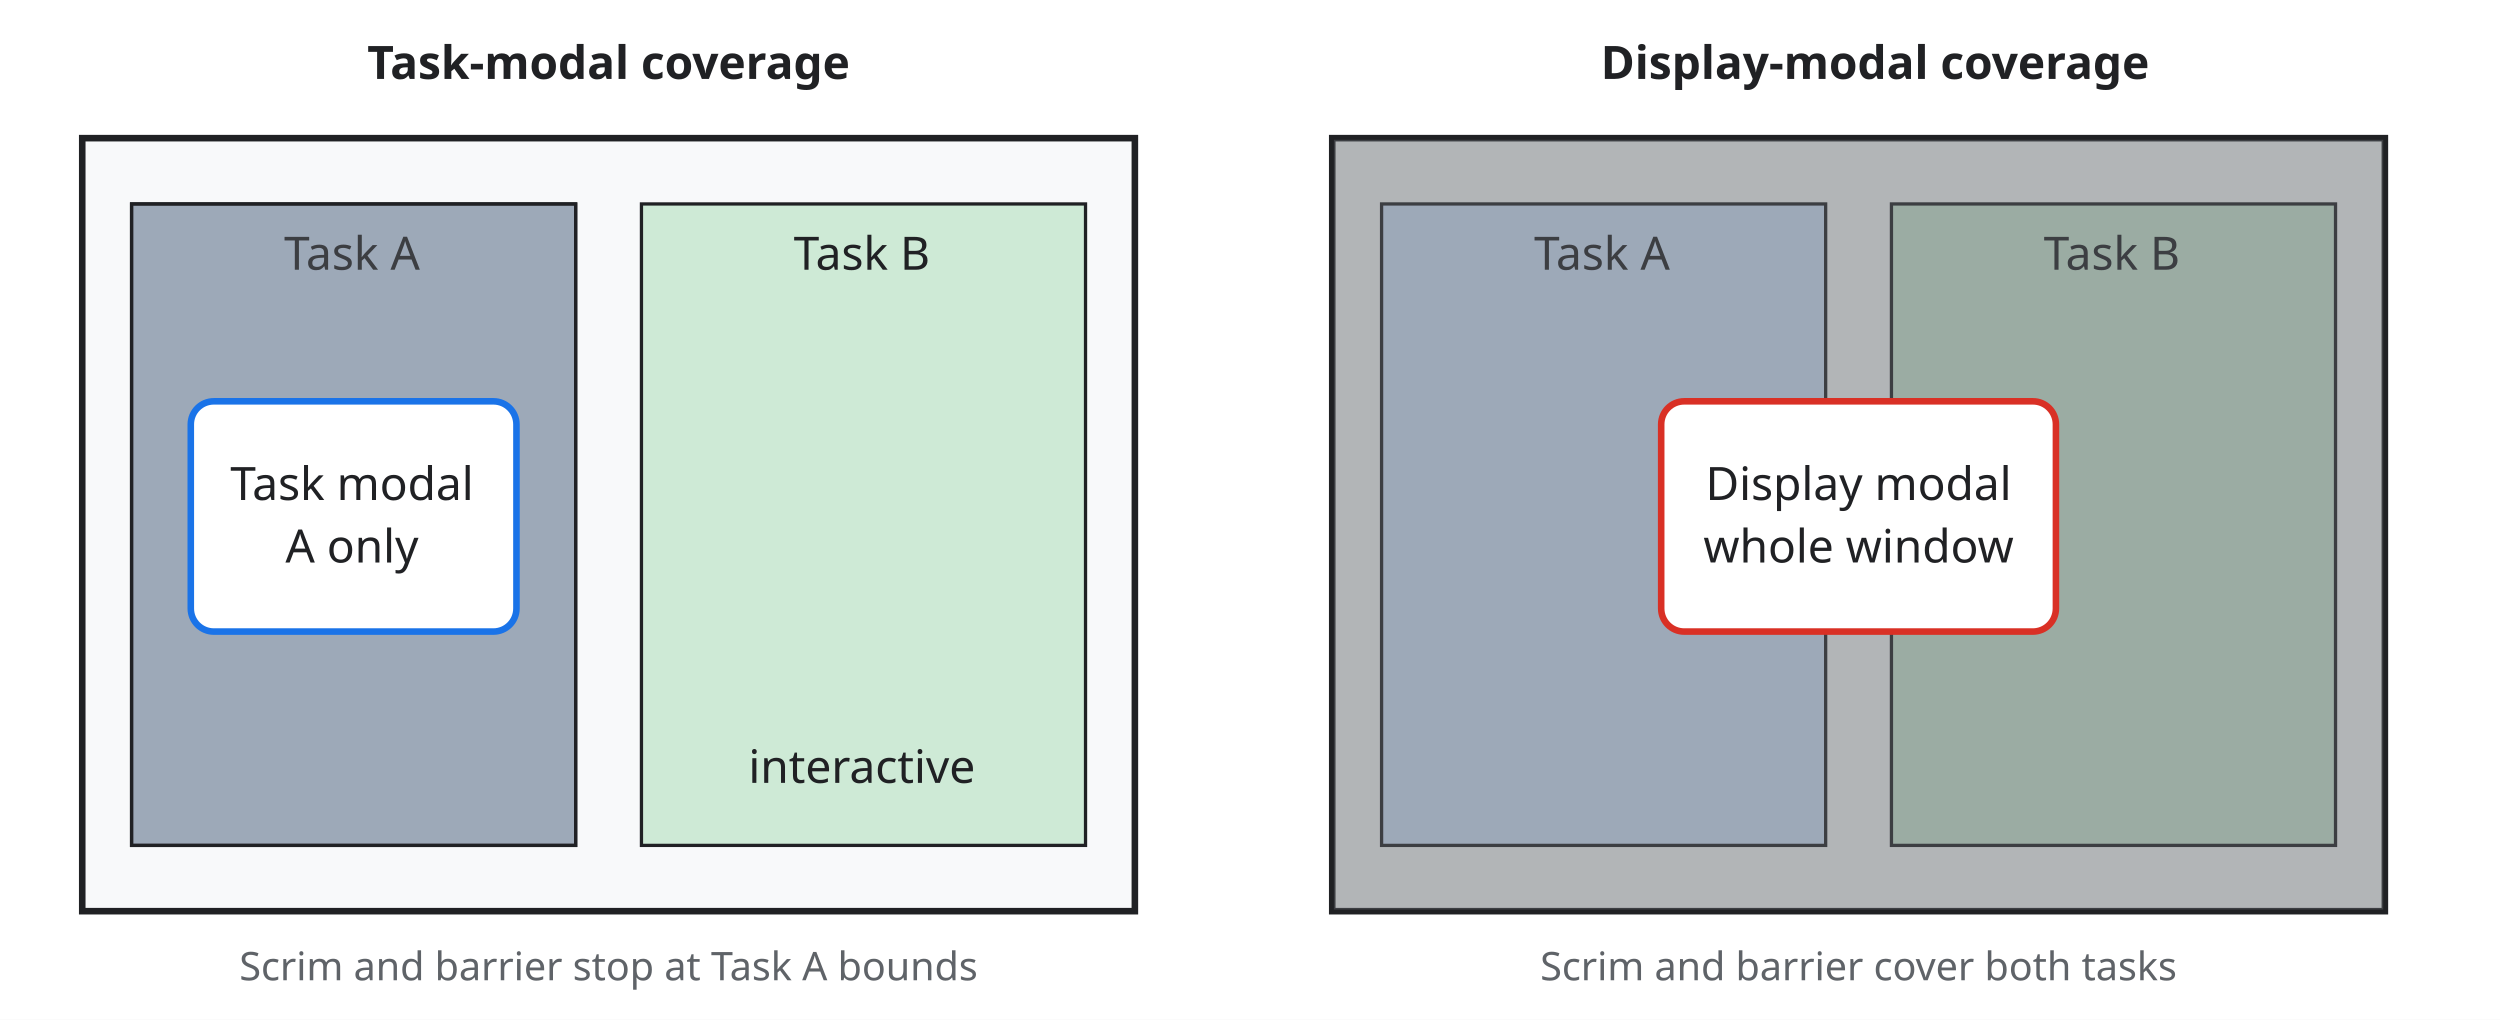
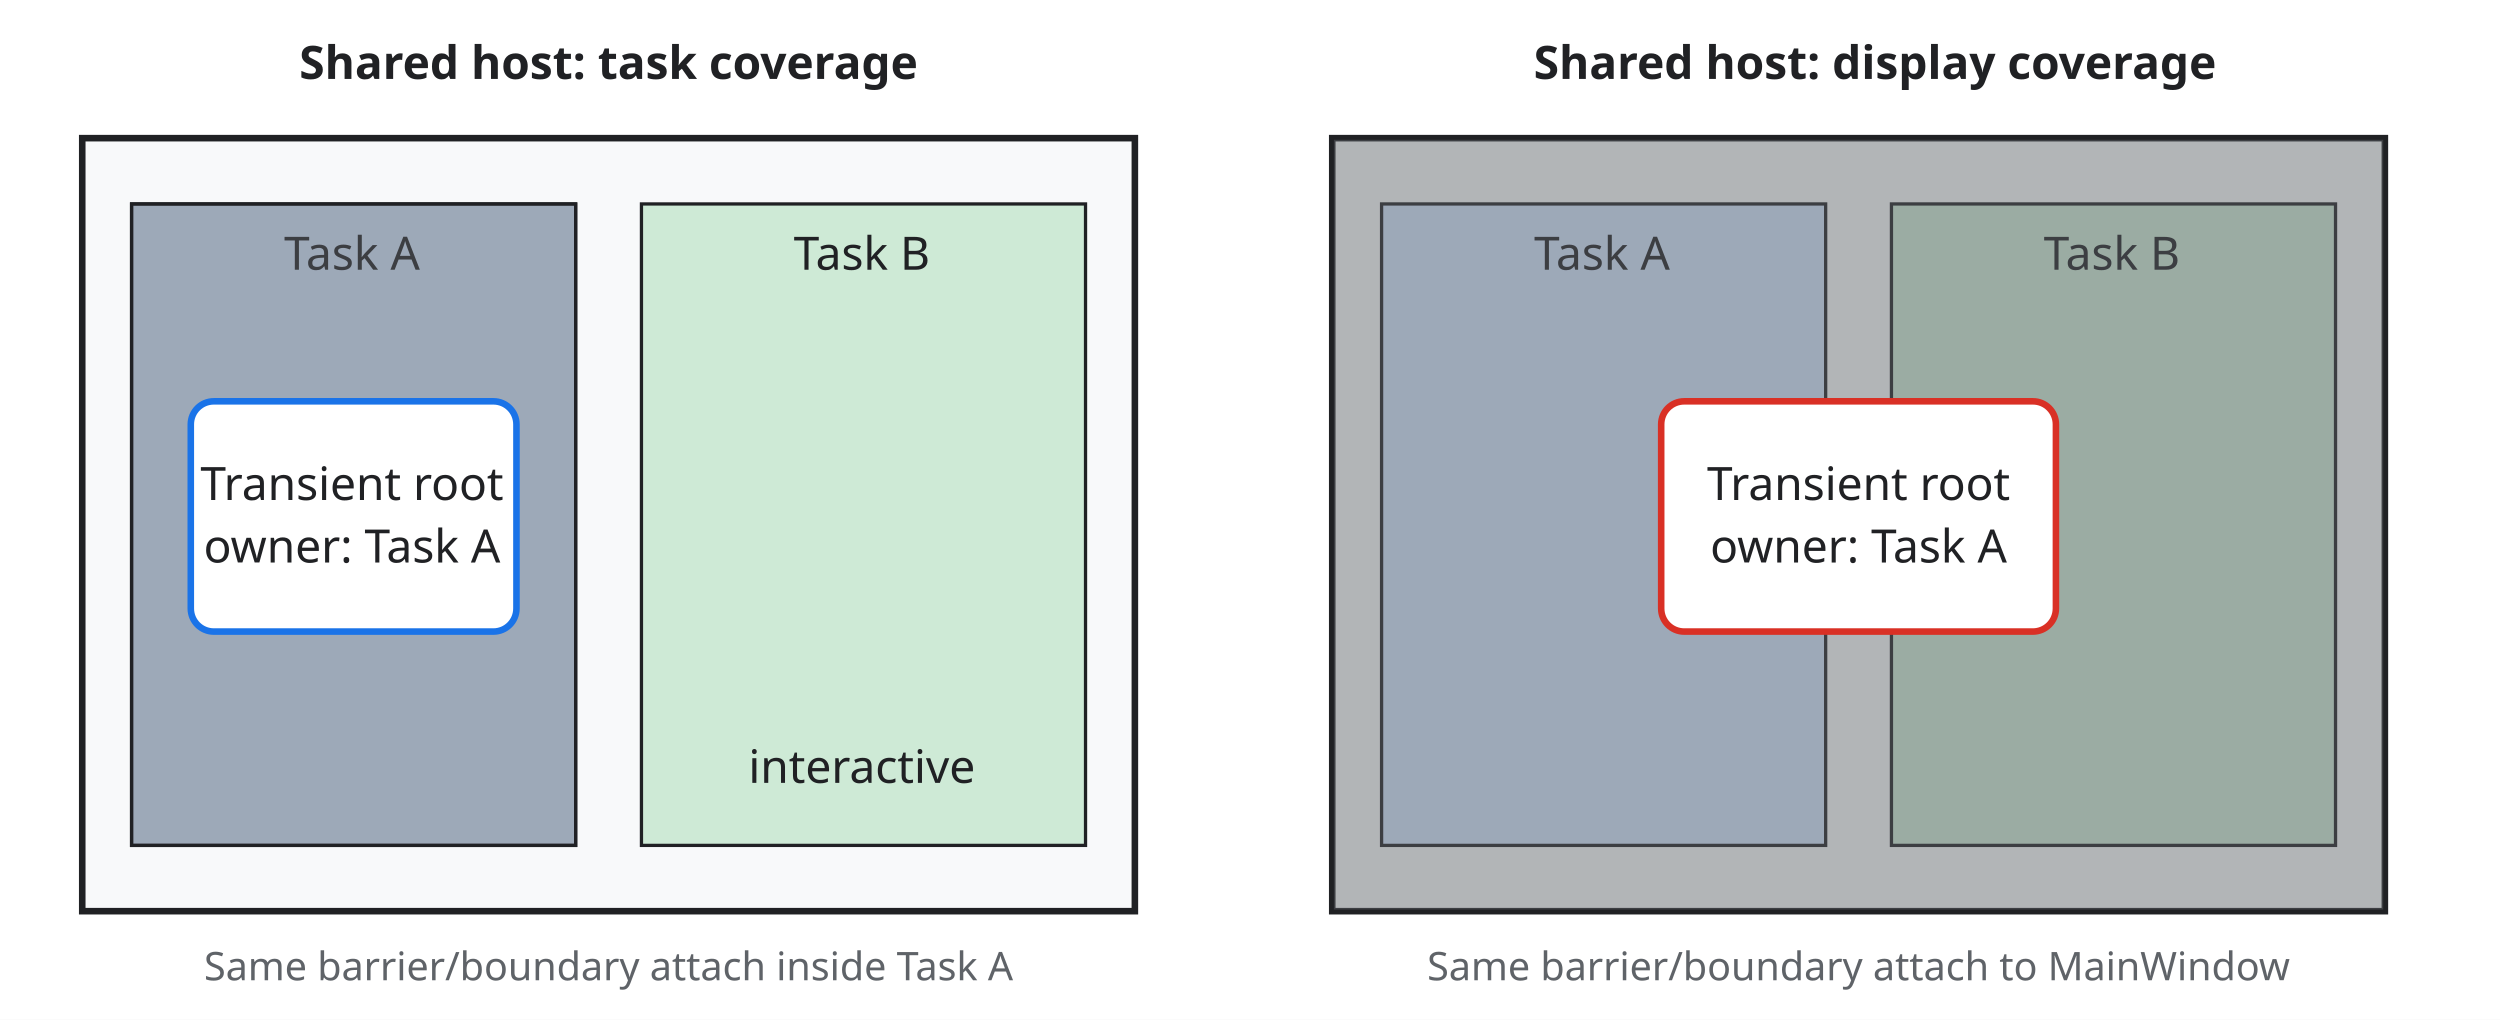
<svg xmlns="http://www.w3.org/2000/svg" width="760" height="310" viewBox="0 0 760 310">
  <rect width="760" height="310" fill="white" />
  <g font-family="sans-serif" font-size="14" fill="#202124" stroke="#202124">
-     <text x="185" y="24" text-anchor="middle" stroke="none" font-weight="bold">Task-modal coverage</text>
+     <text x="185" y="24" text-anchor="middle" stroke="none" font-weight="bold">Shared host: task coverage</text>
    <rect x="25" y="42" width="320" height="235" fill="#f8f9fa" stroke-width="2" />
    <rect x="40" y="62" width="135" height="195" fill="#d2e3fc" />
    <rect x="195" y="62" width="135" height="195" fill="#ceead6" />
    <text x="107" y="82" text-anchor="middle" stroke="none">Task A</text>
    <text x="262" y="82" text-anchor="middle" stroke="none">Task B</text>
    <rect x="40" y="62" width="135" height="195" fill="#5f6368" fill-opacity="0.45" />
    <rect x="58" y="122" width="99" height="70" rx="7" fill="white" stroke="#1a73e8" stroke-width="2" />
-     <text x="107" y="152" text-anchor="middle" stroke="none">Task modal</text>
-     <text x="107" y="171" text-anchor="middle" stroke="none">A only</text>
+     <text x="107" y="152" text-anchor="middle" stroke="none">Transient root</text>
+     <text x="107" y="171" text-anchor="middle" stroke="none">owner: Task A</text>
    <text x="262" y="238" text-anchor="middle" stroke="none">interactive</text>
-     <text x="570" y="24" text-anchor="middle" stroke="none" font-weight="bold">Display-modal coverage</text>
+     <text x="570" y="24" text-anchor="middle" stroke="none" font-weight="bold">Shared host: display coverage</text>
    <rect x="405" y="42" width="320" height="235" fill="#f8f9fa" stroke-width="2" />
    <rect x="420" y="62" width="135" height="195" fill="#d2e3fc" />
    <rect x="575" y="62" width="135" height="195" fill="#ceead6" />
    <text x="487" y="82" text-anchor="middle" stroke="none">Task A</text>
    <text x="642" y="82" text-anchor="middle" stroke="none">Task B</text>
    <rect x="405" y="42" width="320" height="235" fill="#5f6368" fill-opacity="0.45" />
    <rect x="505" y="122" width="120" height="70" rx="7" fill="white" stroke="#d93025" stroke-width="2" />
-     <text x="565" y="152" text-anchor="middle" stroke="none">Display modal</text>
-     <text x="565" y="171" text-anchor="middle" stroke="none">whole window</text>
+     <text x="565" y="152" text-anchor="middle" stroke="none">Transient root</text>
+     <text x="565" y="171" text-anchor="middle" stroke="none">owner: Task A</text>
  </g>
  <g font-family="sans-serif" font-size="12" fill="#5f6368">
-     <text x="185" y="298" text-anchor="middle">Scrim and barrier stop at Task A bounds</text>
-     <text x="565" y="298" text-anchor="middle">Scrim and barrier cover both tasks</text>
+     <text x="185" y="298" text-anchor="middle">Same barrier/boundary attach inside Task A</text>
+     <text x="565" y="298" text-anchor="middle">Same barrier/boundary attach to MainWindow</text>
  </g>
</svg>
